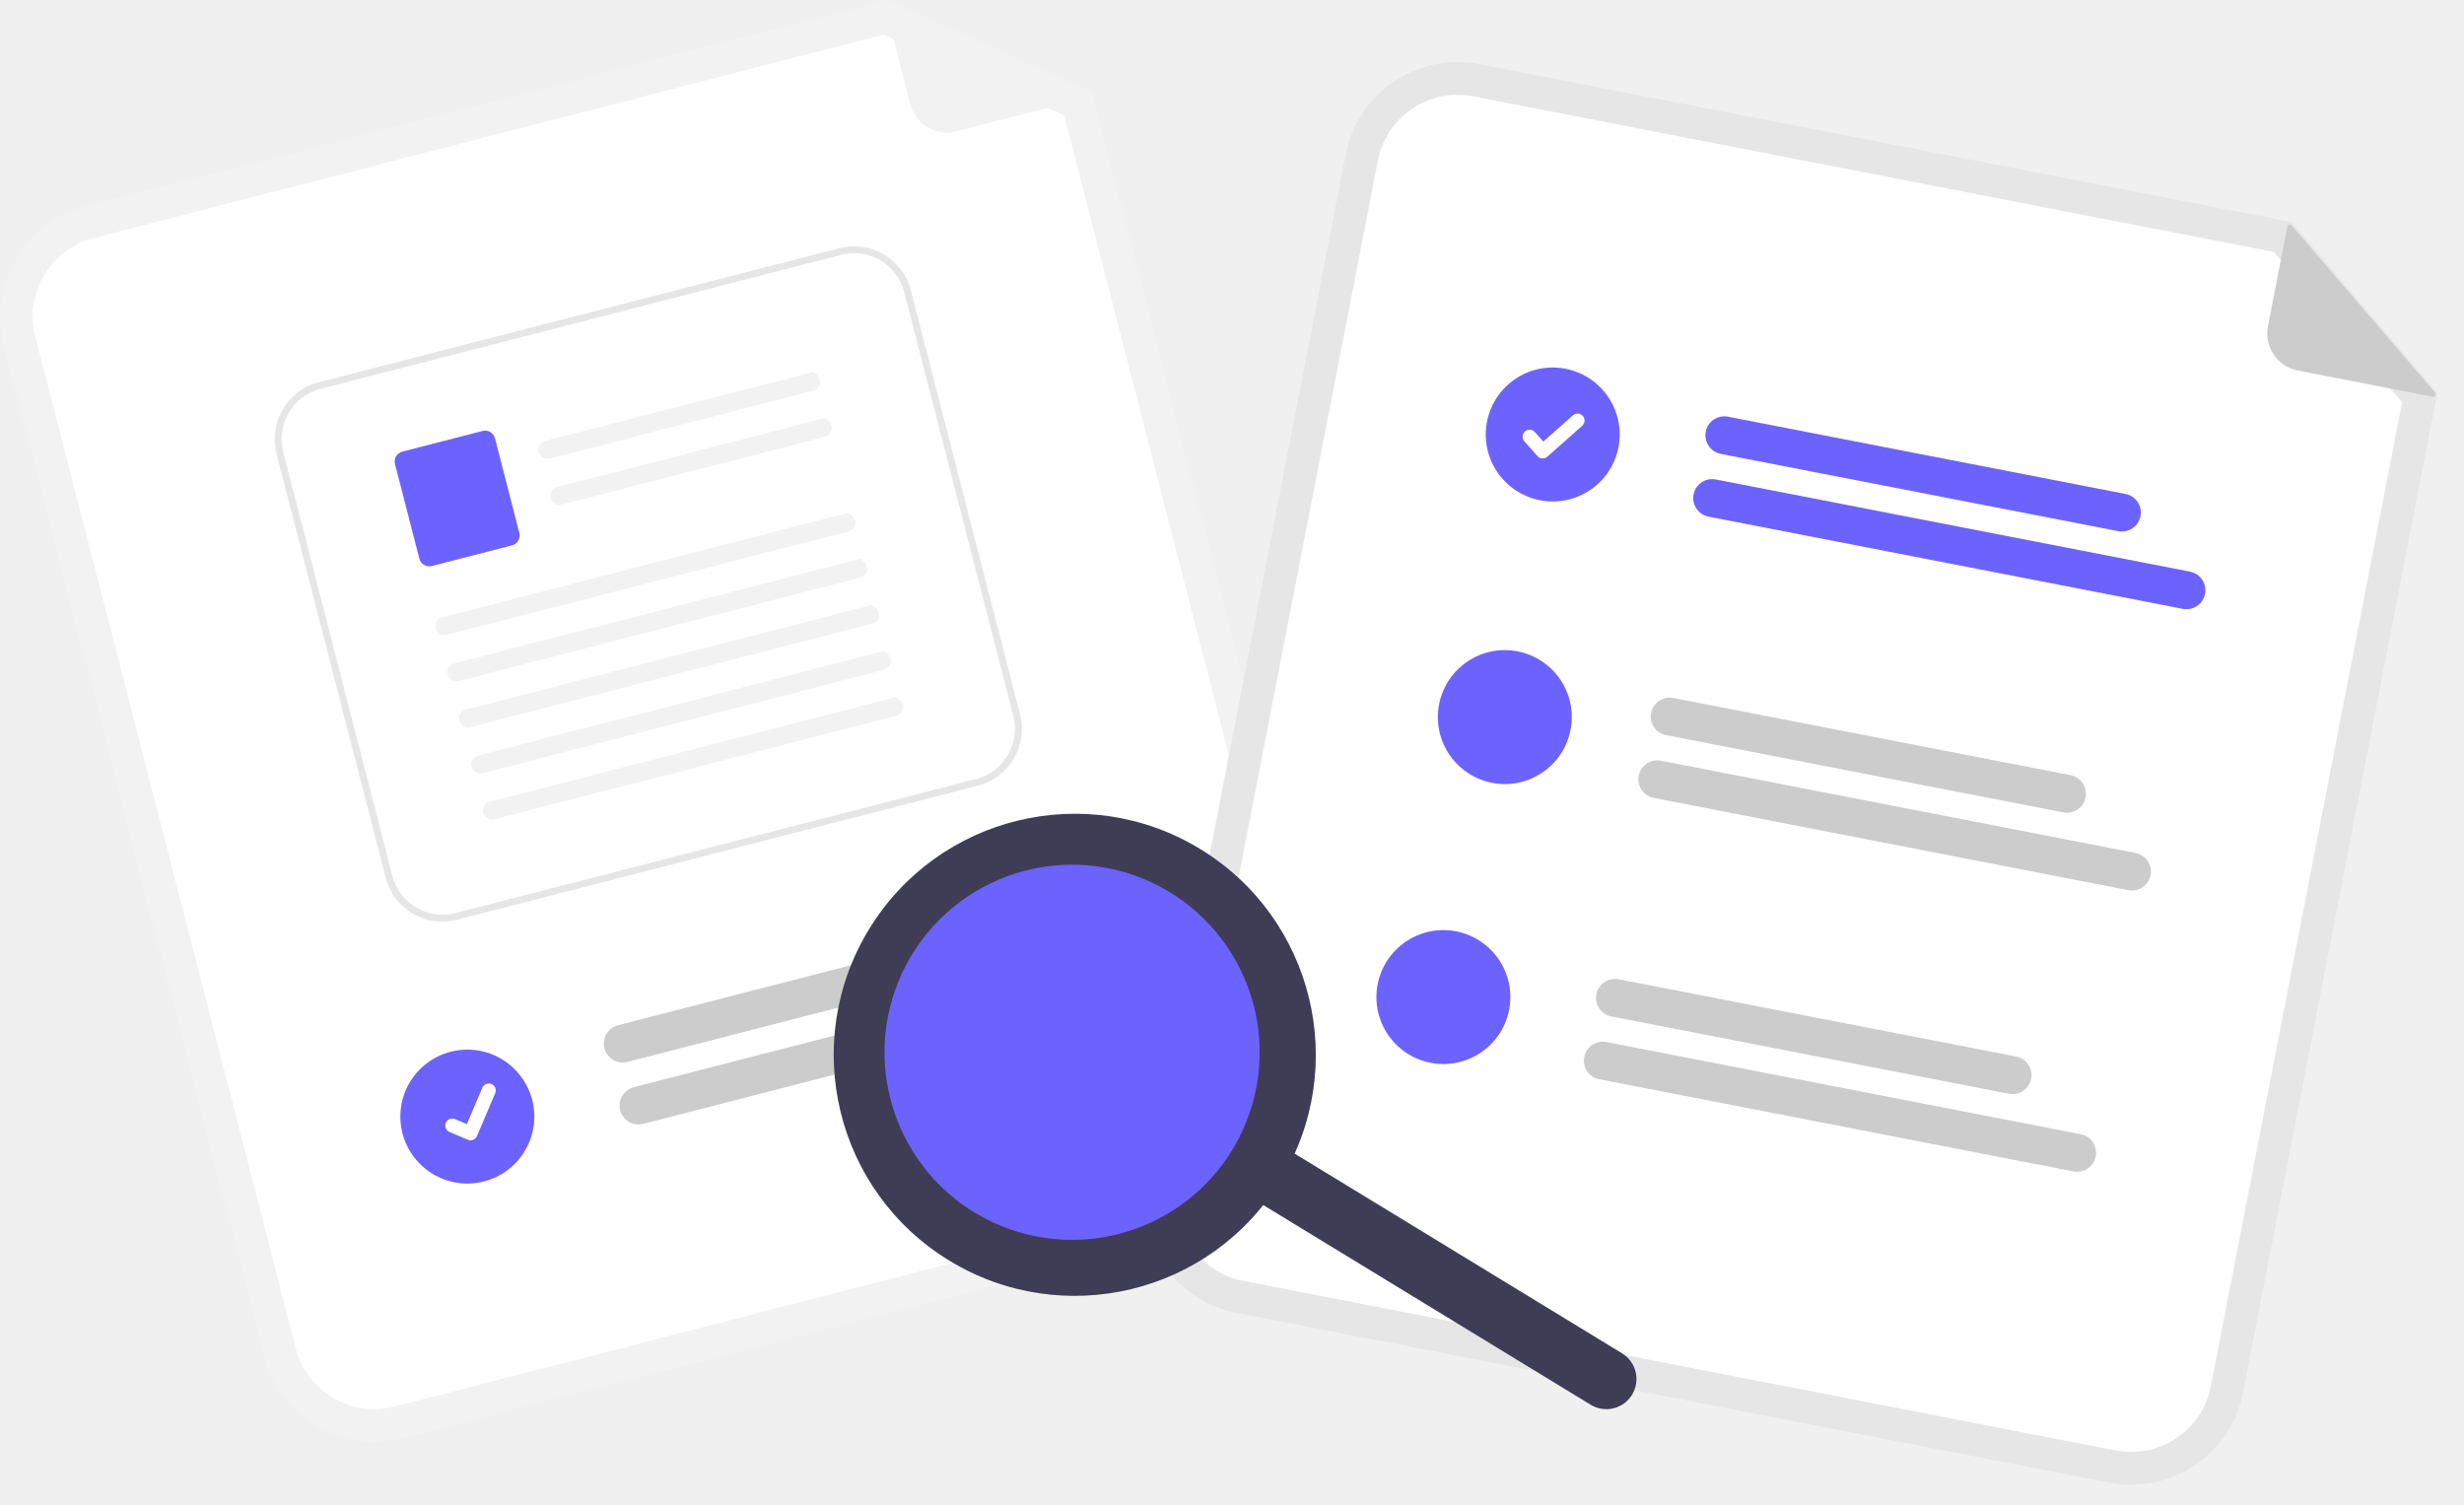
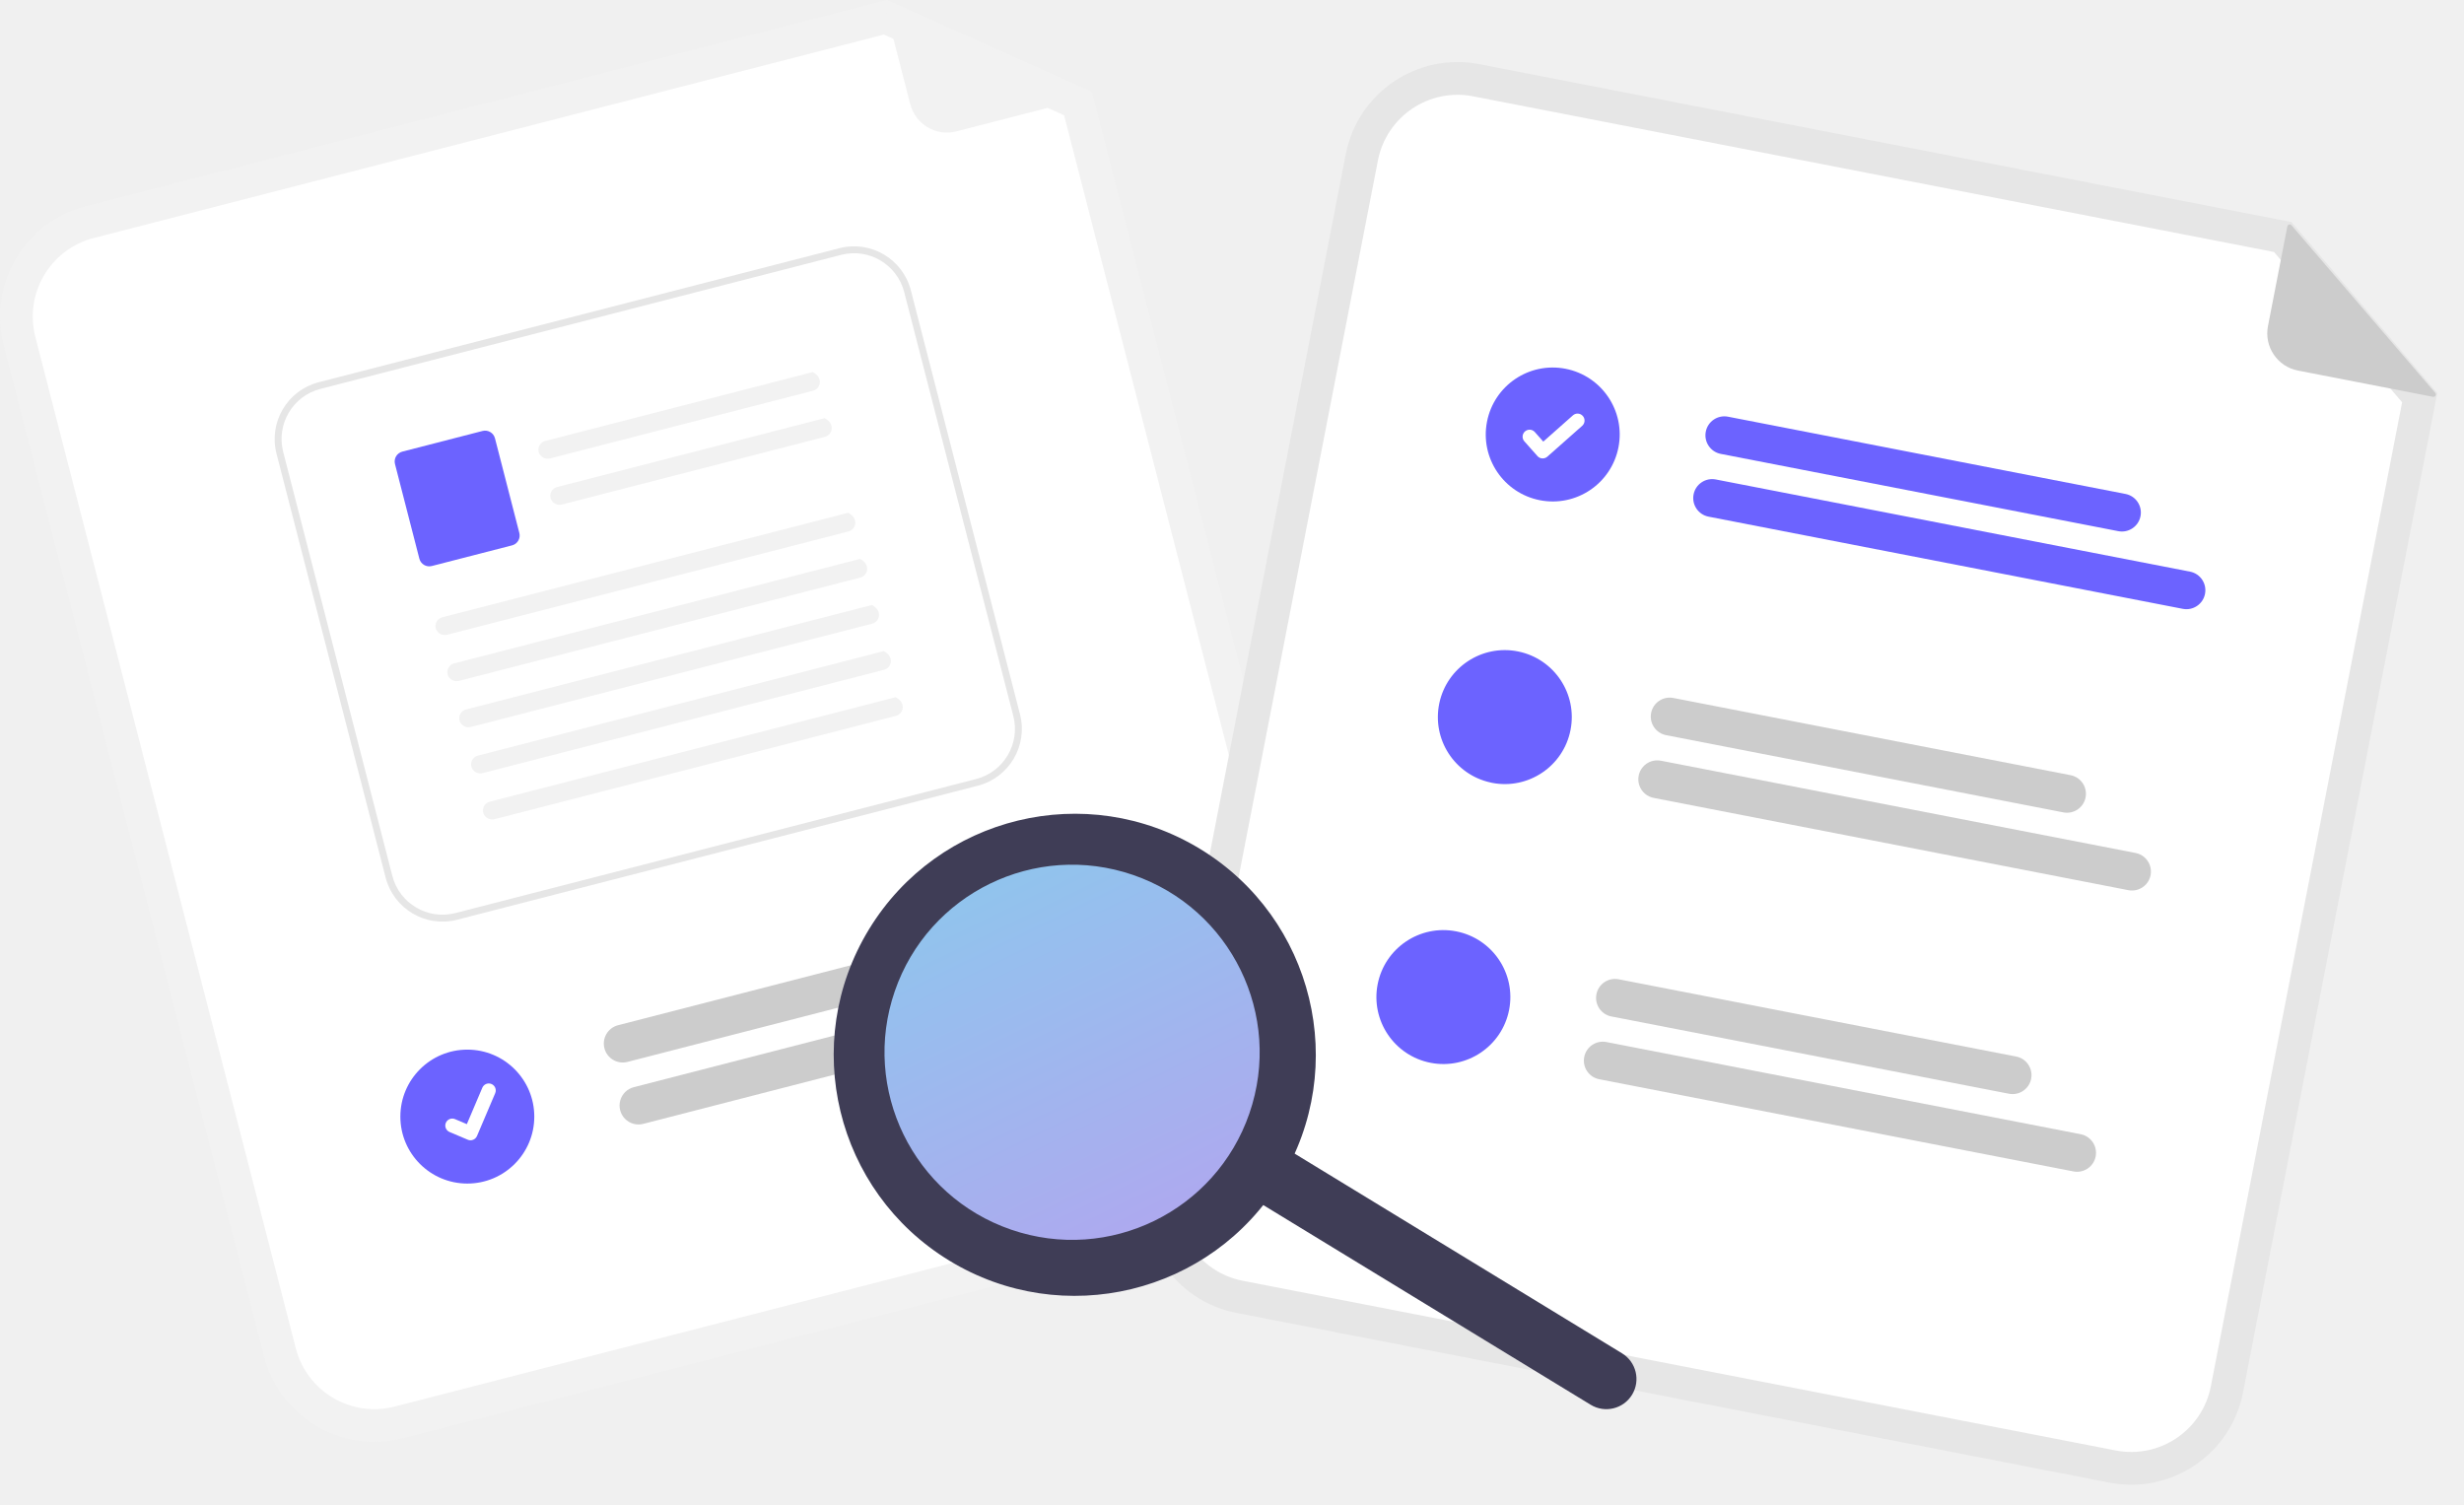
<svg xmlns="http://www.w3.org/2000/svg" width="748.974" height="457.275" viewBox="0 0 748.974 457.275">
+   <defs>
+     <linearGradient id="art-sky" x1="0" y1="0" x2="1" y2="1">
+       <stop id="art-sky-start--paint-sky" offset="0" stop-color="#8bc9ed" />
+       <stop id="art-sky-end--paint-violet" offset="1" stop-color="#b3a4ef" />
+     </linearGradient>
+   </defs>
  <g id="Group_201" data-name="Group 201" transform="translate(-382.003 -195.455)">
    <g id="Group_200" data-name="Group 200" transform="translate(382.003 195.455)">
      <path id="Path_3120" data-name="Path 3120" d="M695.225,508.82,433.394,576.244a34.622,34.622,0,0,1-42.114-24.866L312.1,243.879a34.622,34.622,0,0,1,24.866-42.114l243.591-62.727L642.9,166.948l77.191,299.757A34.622,34.622,0,0,1,695.225,508.82Z" transform="translate(-311.003 -139.037)" fill="#f2f2f2" />
      <path id="Path_3121" data-name="Path 3121" d="M338.989,210.925a24.655,24.655,0,0,0-17.708,29.99l79.185,307.5a24.655,24.655,0,0,0,29.99,17.708L692.287,498.7a24.655,24.655,0,0,0,17.708-29.99L634,173.595l-54.792-24.529Z" transform="translate(-310.548 -138.556)" fill="#fff" />
      <path id="Path_3122" data-name="Path 3122" d="M629.927,168.5l-40.522,10.435a11.518,11.518,0,0,1-14.026-8.282l-7.707-29.929a.72.72,0,0,1,.989-.837l61.379,27.258a.72.72,0,0,1-.113,1.355Z" transform="translate(-298.695 -139)" fill="#f2f2f2" />
-       <path id="Path_3123" data-name="Path 3123" d="M612.519,418.284l-119.208,30.7a5.759,5.759,0,0,1-2.872-11.154l119.208-30.7a5.759,5.759,0,1,1,2.872,11.154Z" transform="translate(-302.605 -126.189)" fill="#ccc" />
-       <path id="Path_3124" data-name="Path 3124" d="M640.149,430.592,497.936,467.214a5.759,5.759,0,1,1-2.872-11.154l142.213-36.622a5.759,5.759,0,0,1,2.872,11.154Z" transform="translate(-302.384 -125.599)" fill="#ccc" />
+       <path id="Path_3123--paint-inkLight" data-name="Path 3123" d="M612.519,418.284l-119.208,30.7a5.759,5.759,0,0,1-2.872-11.154l119.208-30.7a5.759,5.759,0,1,1,2.872,11.154Z" transform="translate(-302.605 -126.189)" fill="#ccc" />
+       <path id="Path_3124--paint-inkLight" data-name="Path 3124" d="M640.149,430.592,497.936,467.214a5.759,5.759,0,1,1-2.872-11.154l142.213-36.622a5.759,5.759,0,0,1,2.872,11.154Z" transform="translate(-302.384 -125.599)" fill="#ccc" />
      <circle id="Ellipse_44" data-name="Ellipse 44" cx="20.355" cy="20.355" r="20.355" transform="translate(121.697 319.055)" fill="#6c63ff" />
      <path id="Path_3125" data-name="Path 3125" d="M604.421,374.437,446.1,415.191a17.835,17.835,0,0,1-21.694-12.812L391.229,273.49A17.835,17.835,0,0,1,404.041,251.8l158.32-40.754a17.835,17.835,0,0,1,21.694,12.812l33.178,128.889A17.835,17.835,0,0,1,604.421,374.437Z" transform="translate(-307.183 -135.611)" fill="#fff" />
      <path id="Path_3126" data-name="Path 3126" d="M604.421,374.437,446.1,415.191a17.835,17.835,0,0,1-21.694-12.812L391.229,273.49A17.835,17.835,0,0,1,404.041,251.8l158.32-40.754a17.835,17.835,0,0,1,21.694,12.812l33.178,128.889A17.835,17.835,0,0,1,604.421,374.437ZM404.563,253.826a15.737,15.737,0,0,0-11.3,19.142l33.178,128.889a15.737,15.737,0,0,0,19.142,11.3L603.9,372.407a15.737,15.737,0,0,0,11.3-19.142L582.025,224.376a15.737,15.737,0,0,0-19.142-11.3Z" transform="translate(-307.183 -135.611)" fill="#e6e6e6" />
-       <path id="Path_411" data-name="Path 411" d="M550.66,252.63l-79.9,20.568a2.862,2.862,0,0,1-3.467-1.8,2.757,2.757,0,0,1,1.942-3.5l81.335-20.937c3.286,1.665,2.421,5.07.091,5.67Z" transform="translate(-303.514 -133.861)" fill="#f2f2f2" />
-       <path id="Path_412" data-name="Path 412" d="M554.1,266l-79.9,20.568a2.862,2.862,0,0,1-3.467-1.8,2.757,2.757,0,0,1,1.942-3.5l81.335-20.937c3.286,1.665,2.421,5.07.091,5.67Z" transform="translate(-303.349 -133.22)" fill="#f2f2f2" />
+       <path id="Path_411--paint-inkSoft" data-name="Path 411" d="M550.66,252.63l-79.9,20.568a2.862,2.862,0,0,1-3.467-1.8,2.757,2.757,0,0,1,1.942-3.5l81.335-20.937c3.286,1.665,2.421,5.07.091,5.67Z" transform="translate(-303.514 -133.861)" fill="#f2f2f2" />
+       <path id="Path_412--paint-inkSoft" data-name="Path 412" d="M554.1,266l-79.9,20.568a2.862,2.862,0,0,1-3.467-1.8,2.757,2.757,0,0,1,1.942-3.5l81.335-20.937c3.286,1.665,2.421,5.07.091,5.67Z" transform="translate(-303.349 -133.22)" fill="#f2f2f2" />
      <path id="Path_413" data-name="Path 413" d="M461.146,298.825,436.761,305.1a3.1,3.1,0,0,1-3.776-2.23L425.577,274.1a3.1,3.1,0,0,1,2.23-3.776l24.385-6.277a3.105,3.105,0,0,1,3.776,2.23l7.408,28.777a3.1,3.1,0,0,1-2.23,3.776Z" transform="translate(-305.513 -133.047)" fill="#6c63ff" />
-       <path id="Path_414" data-name="Path 414" d="M562.854,293.445,440.909,324.835a2.862,2.862,0,0,1-3.467-1.8,2.757,2.757,0,0,1,1.942-3.5l123.38-31.76c3.286,1.665,2.421,5.07.091,5.67Z" transform="translate(-304.946 -131.904)" fill="#f2f2f2" />
-       <path id="Path_415" data-name="Path 415" d="M566.3,306.822,444.353,338.213a2.862,2.862,0,0,1-3.467-1.8,2.757,2.757,0,0,1,1.942-3.5l123.38-31.76c3.286,1.665,2.421,5.07.091,5.67Z" transform="translate(-304.781 -131.263)" fill="#f2f2f2" />
-       <path id="Path_416" data-name="Path 416" d="M569.739,320.192,447.794,351.582a2.862,2.862,0,0,1-3.467-1.8,2.757,2.757,0,0,1,1.942-3.5l123.379-31.76c3.286,1.665,2.421,5.07.091,5.67Z" transform="translate(-304.616 -130.621)" fill="#f2f2f2" />
-       <path id="Path_417" data-name="Path 417" d="M573.183,333.569,451.237,364.959a2.862,2.862,0,0,1-3.467-1.8,2.757,2.757,0,0,1,1.942-3.5l123.38-31.76C576.377,329.564,575.513,332.969,573.183,333.569Z" transform="translate(-304.45 -129.98)" fill="#f2f2f2" />
-       <path id="Path_418" data-name="Path 418" d="M576.624,346.939,454.679,378.329a2.862,2.862,0,0,1-3.467-1.8,2.757,2.757,0,0,1,1.942-3.5l123.38-31.76C579.819,342.934,578.954,346.339,576.624,346.939Z" transform="translate(-304.285 -129.339)" fill="#f2f2f2" />
-       <path id="Path_395" data-name="Path 395" d="M448.363,470.511a2.111,2.111,0,0,1-1.335-.092l-.026-.011-5.545-2.351a2.126,2.126,0,1,1,1.664-3.913l3.593,1.528,4.708-11.076a2.125,2.125,0,0,1,2.787-1.124h0l-.028.072.029-.073a2.127,2.127,0,0,1,1.124,2.788l-5.539,13.023a2.126,2.126,0,0,1-1.431,1.224Z" transform="translate(-304.809 -123.966)" fill="#fff" />
+       <path id="Path_414--paint-inkLight" data-name="Path 414" d="M562.854,293.445,440.909,324.835a2.862,2.862,0,0,1-3.467-1.8,2.757,2.757,0,0,1,1.942-3.5l123.38-31.76c3.286,1.665,2.421,5.07.091,5.67Z" transform="translate(-304.946 -131.904)" fill="#f2f2f2" />
+       <path id="Path_415--paint-inkLight" data-name="Path 415" d="M566.3,306.822,444.353,338.213a2.862,2.862,0,0,1-3.467-1.8,2.757,2.757,0,0,1,1.942-3.5l123.38-31.76c3.286,1.665,2.421,5.07.091,5.67Z" transform="translate(-304.781 -131.263)" fill="#f2f2f2" />
+       <path id="Path_416--paint-inkLight" data-name="Path 416" d="M569.739,320.192,447.794,351.582a2.862,2.862,0,0,1-3.467-1.8,2.757,2.757,0,0,1,1.942-3.5l123.379-31.76c3.286,1.665,2.421,5.07.091,5.67Z" transform="translate(-304.616 -130.621)" fill="#f2f2f2" />
+       <path id="Path_417--paint-inkLight" data-name="Path 417" d="M573.183,333.569,451.237,364.959a2.862,2.862,0,0,1-3.467-1.8,2.757,2.757,0,0,1,1.942-3.5l123.38-31.76C576.377,329.564,575.513,332.969,573.183,333.569Z" transform="translate(-304.45 -129.98)" fill="#f2f2f2" />
+       <path id="Path_418--paint-inkLight" data-name="Path 418" d="M576.624,346.939,454.679,378.329a2.862,2.862,0,0,1-3.467-1.8,2.757,2.757,0,0,1,1.942-3.5l123.38-31.76C579.819,342.934,578.954,346.339,576.624,346.939Z" transform="translate(-304.285 -129.339)" fill="#f2f2f2" />
+       <path id="Path_395--paint-onAccent" data-name="Path 395" d="M448.363,470.511a2.111,2.111,0,0,1-1.335-.092l-.026-.011-5.545-2.351a2.126,2.126,0,1,1,1.664-3.913l3.593,1.528,4.708-11.076a2.125,2.125,0,0,1,2.787-1.124h0l-.028.072.029-.073a2.127,2.127,0,0,1,1.124,2.788l-5.539,13.023a2.126,2.126,0,0,1-1.431,1.224Z" transform="translate(-304.809 -123.966)" fill="#fff" />
    </g>
    <g id="Group_199" data-name="Group 199" transform="translate(673.007 225.872) rotate(-8)">
      <g id="Group_198" data-name="Group 198" transform="translate(125.896 0) rotate(19)">
        <path id="Path_3127" data-name="Path 3127" d="M304.956,386.7H34.583A34.622,34.622,0,0,1,0,352.114V34.583A34.622,34.622,0,0,1,34.583,0H286.121l53.418,42.577V352.114A34.622,34.622,0,0,1,304.956,386.7Z" transform="translate(0 0)" fill="#e6e6e6" />
        <path id="Path_3128" data-name="Path 3128" d="M24.627,0A24.655,24.655,0,0,0,0,24.627V342.158a24.655,24.655,0,0,0,24.627,24.627H295a24.655,24.655,0,0,0,24.627-24.627V37.418L272.683,0Z" transform="translate(9.956 9.956)" fill="#fff" />
-         <path id="Path_3129" data-name="Path 3129" d="M128.856,11.518H5.759A5.759,5.759,0,0,1,5.759,0h123.1a5.759,5.759,0,0,1,0,11.518Z" transform="translate(123.512 90.767)" fill="#6c63ff" />
-         <path id="Path_3130" data-name="Path 3130" d="M152.612,11.518H5.759A5.759,5.759,0,0,1,5.759,0H152.612a5.759,5.759,0,1,1,0,11.518Z" transform="translate(123.512 110.204)" fill="#6c63ff" />
-         <path id="Path_3131" data-name="Path 3131" d="M128.852,0H5.758a5.758,5.758,0,1,0,0,11.517H128.852a5.759,5.759,0,0,0,0-11.517Z" transform="translate(123.517 177.868)" fill="#ccc" />
-         <path id="Path_3132" data-name="Path 3132" d="M152.609,0H5.758a5.759,5.759,0,1,0,0,11.517h146.85a5.759,5.759,0,1,0,0-11.517Z" transform="translate(123.517 197.307)" fill="#ccc" />
-         <path id="Path_3133" data-name="Path 3133" d="M128.856,11.518H5.759A5.759,5.759,0,0,1,5.759,0h123.1a5.759,5.759,0,0,1,0,11.518Z" transform="translate(123.512 264.975)" fill="#ccc" />
-         <path id="Path_3134" data-name="Path 3134" d="M152.612,11.518H5.759A5.759,5.759,0,0,1,5.759,0H152.612a5.759,5.759,0,1,1,0,11.518Z" transform="translate(123.512 284.411)" fill="#ccc" />
+         <path id="Path_3129--paint-sky" data-name="Path 3129" d="M128.856,11.518H5.759A5.759,5.759,0,0,1,5.759,0h123.1a5.759,5.759,0,0,1,0,11.518Z" transform="translate(123.512 90.767)" fill="#6c63ff" />
+         <path id="Path_3130--paint-sky" data-name="Path 3130" d="M152.612,11.518H5.759A5.759,5.759,0,0,1,5.759,0H152.612a5.759,5.759,0,1,1,0,11.518Z" transform="translate(123.512 110.204)" fill="#6c63ff" />
+         <path id="Path_3131--paint-inkLight" data-name="Path 3131" d="M128.852,0H5.758a5.758,5.758,0,1,0,0,11.517H128.852a5.759,5.759,0,0,0,0-11.517Z" transform="translate(123.517 177.868)" fill="#ccc" />
+         <path id="Path_3132--paint-inkLight" data-name="Path 3132" d="M152.609,0H5.758a5.759,5.759,0,1,0,0,11.517h146.85a5.759,5.759,0,1,0,0-11.517Z" transform="translate(123.517 197.307)" fill="#ccc" />
+         <path id="Path_3133--paint-inkLight" data-name="Path 3133" d="M128.856,11.518H5.759A5.759,5.759,0,0,1,5.759,0h123.1a5.759,5.759,0,0,1,0,11.518Z" transform="translate(123.512 264.975)" fill="#ccc" />
+         <path id="Path_3134--paint-inkLight" data-name="Path 3134" d="M152.612,11.518H5.759A5.759,5.759,0,0,1,5.759,0H152.612a5.759,5.759,0,1,1,0,11.518Z" transform="translate(123.512 284.411)" fill="#ccc" />
        <circle id="Ellipse_44-2" data-name="Ellipse 44" cx="20.355" cy="20.355" r="20.355" transform="translate(57.655 85.89)" fill="#6c63ff" />
-         <path id="Path_395-2" data-name="Path 395" d="M6.909,15.481a2.111,2.111,0,0,1-1.27-.422l-.023-.017L.832,11.382A2.126,2.126,0,0,1,3.419,8.008l3.1,2.376L13.839.832A2.125,2.125,0,0,1,16.819.439h0L16.774.5l.047-.063a2.127,2.127,0,0,1,.393,2.98L8.6,14.649a2.126,2.126,0,0,1-1.691.829Z" transform="translate(69.085 98.528)" fill="#fff" />
-         <path id="Path_3135" data-name="Path 3135" d="M40.707,20.359A20.354,20.354,0,0,1,20.356,40.721a4.372,4.372,0,0,1-.524-.021A20.353,20.353,0,1,1,40.707,20.359Z" transform="translate(59.75 172.987)" fill="#6c63ff" />
-         <circle id="Ellipse_44-3" data-name="Ellipse 44" cx="20.355" cy="20.355" r="20.355" transform="translate(57.655 260.097)" fill="#6c63ff" />
-         <path id="Path_3136" data-name="Path 3136" d="M53.362,43.143H11.518A11.518,11.518,0,0,1,0,31.625V.72A.72.72,0,0,1,1.167.156l52.642,41.7a.72.72,0,0,1-.447,1.284Z" transform="translate(285.137 0.805)" fill="#ccc" />
+         <path id="Path_395-2--paint-onAccent" data-name="Path 395" d="M6.909,15.481a2.111,2.111,0,0,1-1.27-.422l-.023-.017L.832,11.382A2.126,2.126,0,0,1,3.419,8.008l3.1,2.376L13.839.832A2.125,2.125,0,0,1,16.819.439h0L16.774.5l.047-.063a2.127,2.127,0,0,1,.393,2.98L8.6,14.649a2.126,2.126,0,0,1-1.691.829Z" transform="translate(69.085 98.528)" fill="#fff" />
+         <path id="Path_3135--paint-coral" data-name="Path 3135" d="M40.707,20.359A20.354,20.354,0,0,1,20.356,40.721a4.372,4.372,0,0,1-.524-.021A20.353,20.353,0,1,1,40.707,20.359Z" transform="translate(59.75 172.987)" fill="#6c63ff" />
+         <circle id="Ellipse_44-3--paint-amber" data-name="Ellipse 44" cx="20.355" cy="20.355" r="20.355" transform="translate(57.655 260.097)" fill="#6c63ff" />
+         <path id="Path_3136--paint-paperDeep" data-name="Path 3136" d="M53.362,43.143H11.518A11.518,11.518,0,0,1,0,31.625V.72A.72.72,0,0,1,1.167.156l52.642,41.7a.72.72,0,0,1-.447,1.284Z" transform="translate(285.137 0.805)" fill="#ccc" />
      </g>
    </g>
-     <path id="Path_3140" data-name="Path 3140" d="M754.518,518.049a9.158,9.158,0,0,1-12.587,3.05L635.078,455.923a9.158,9.158,0,0,1,9.538-15.637l106.852,65.176a9.158,9.158,0,0,1,3.049,12.587Z" transform="translate(123.58 101.359)" fill="#3f3d56" />
-     <path id="Path_3141" data-name="Path 3141" d="M688.648,486.5a73.265,73.265,0,1,1-24.4-100.7A73.265,73.265,0,0,1,688.648,486.5ZM579.19,419.73a54.949,54.949,0,1,0,75.524-18.3,54.949,54.949,0,0,0-75.524,18.3Z" transform="translate(82.597 67.737)" fill="#3f3d56" />
-     <circle id="Ellipse_44-4" data-name="Ellipse 44" cx="57.007" cy="57.007" r="57.007" transform="translate(672.542 442.858) rotate(19)" fill="#6c63ff" />
+     <path id="Path_3140--paint-ink" data-name="Path 3140" d="M754.518,518.049a9.158,9.158,0,0,1-12.587,3.05L635.078,455.923a9.158,9.158,0,0,1,9.538-15.637l106.852,65.176a9.158,9.158,0,0,1,3.049,12.587Z" transform="translate(123.58 101.359)" fill="#3f3d56" />
+     <path id="Path_3141--paint-ink" data-name="Path 3141" d="M688.648,486.5a73.265,73.265,0,1,1-24.4-100.7A73.265,73.265,0,0,1,688.648,486.5ZM579.19,419.73a54.949,54.949,0,1,0,75.524-18.3,54.949,54.949,0,0,0-75.524,18.3Z" transform="translate(82.597 67.737)" fill="#3f3d56" />
+     <circle id="Ellipse_44-4" data-name="Ellipse 44" cx="57.007" cy="57.007" r="57.007" transform="translate(672.542 442.858) rotate(19)" fill="url(#art-sky)" />
  </g>
</svg>
